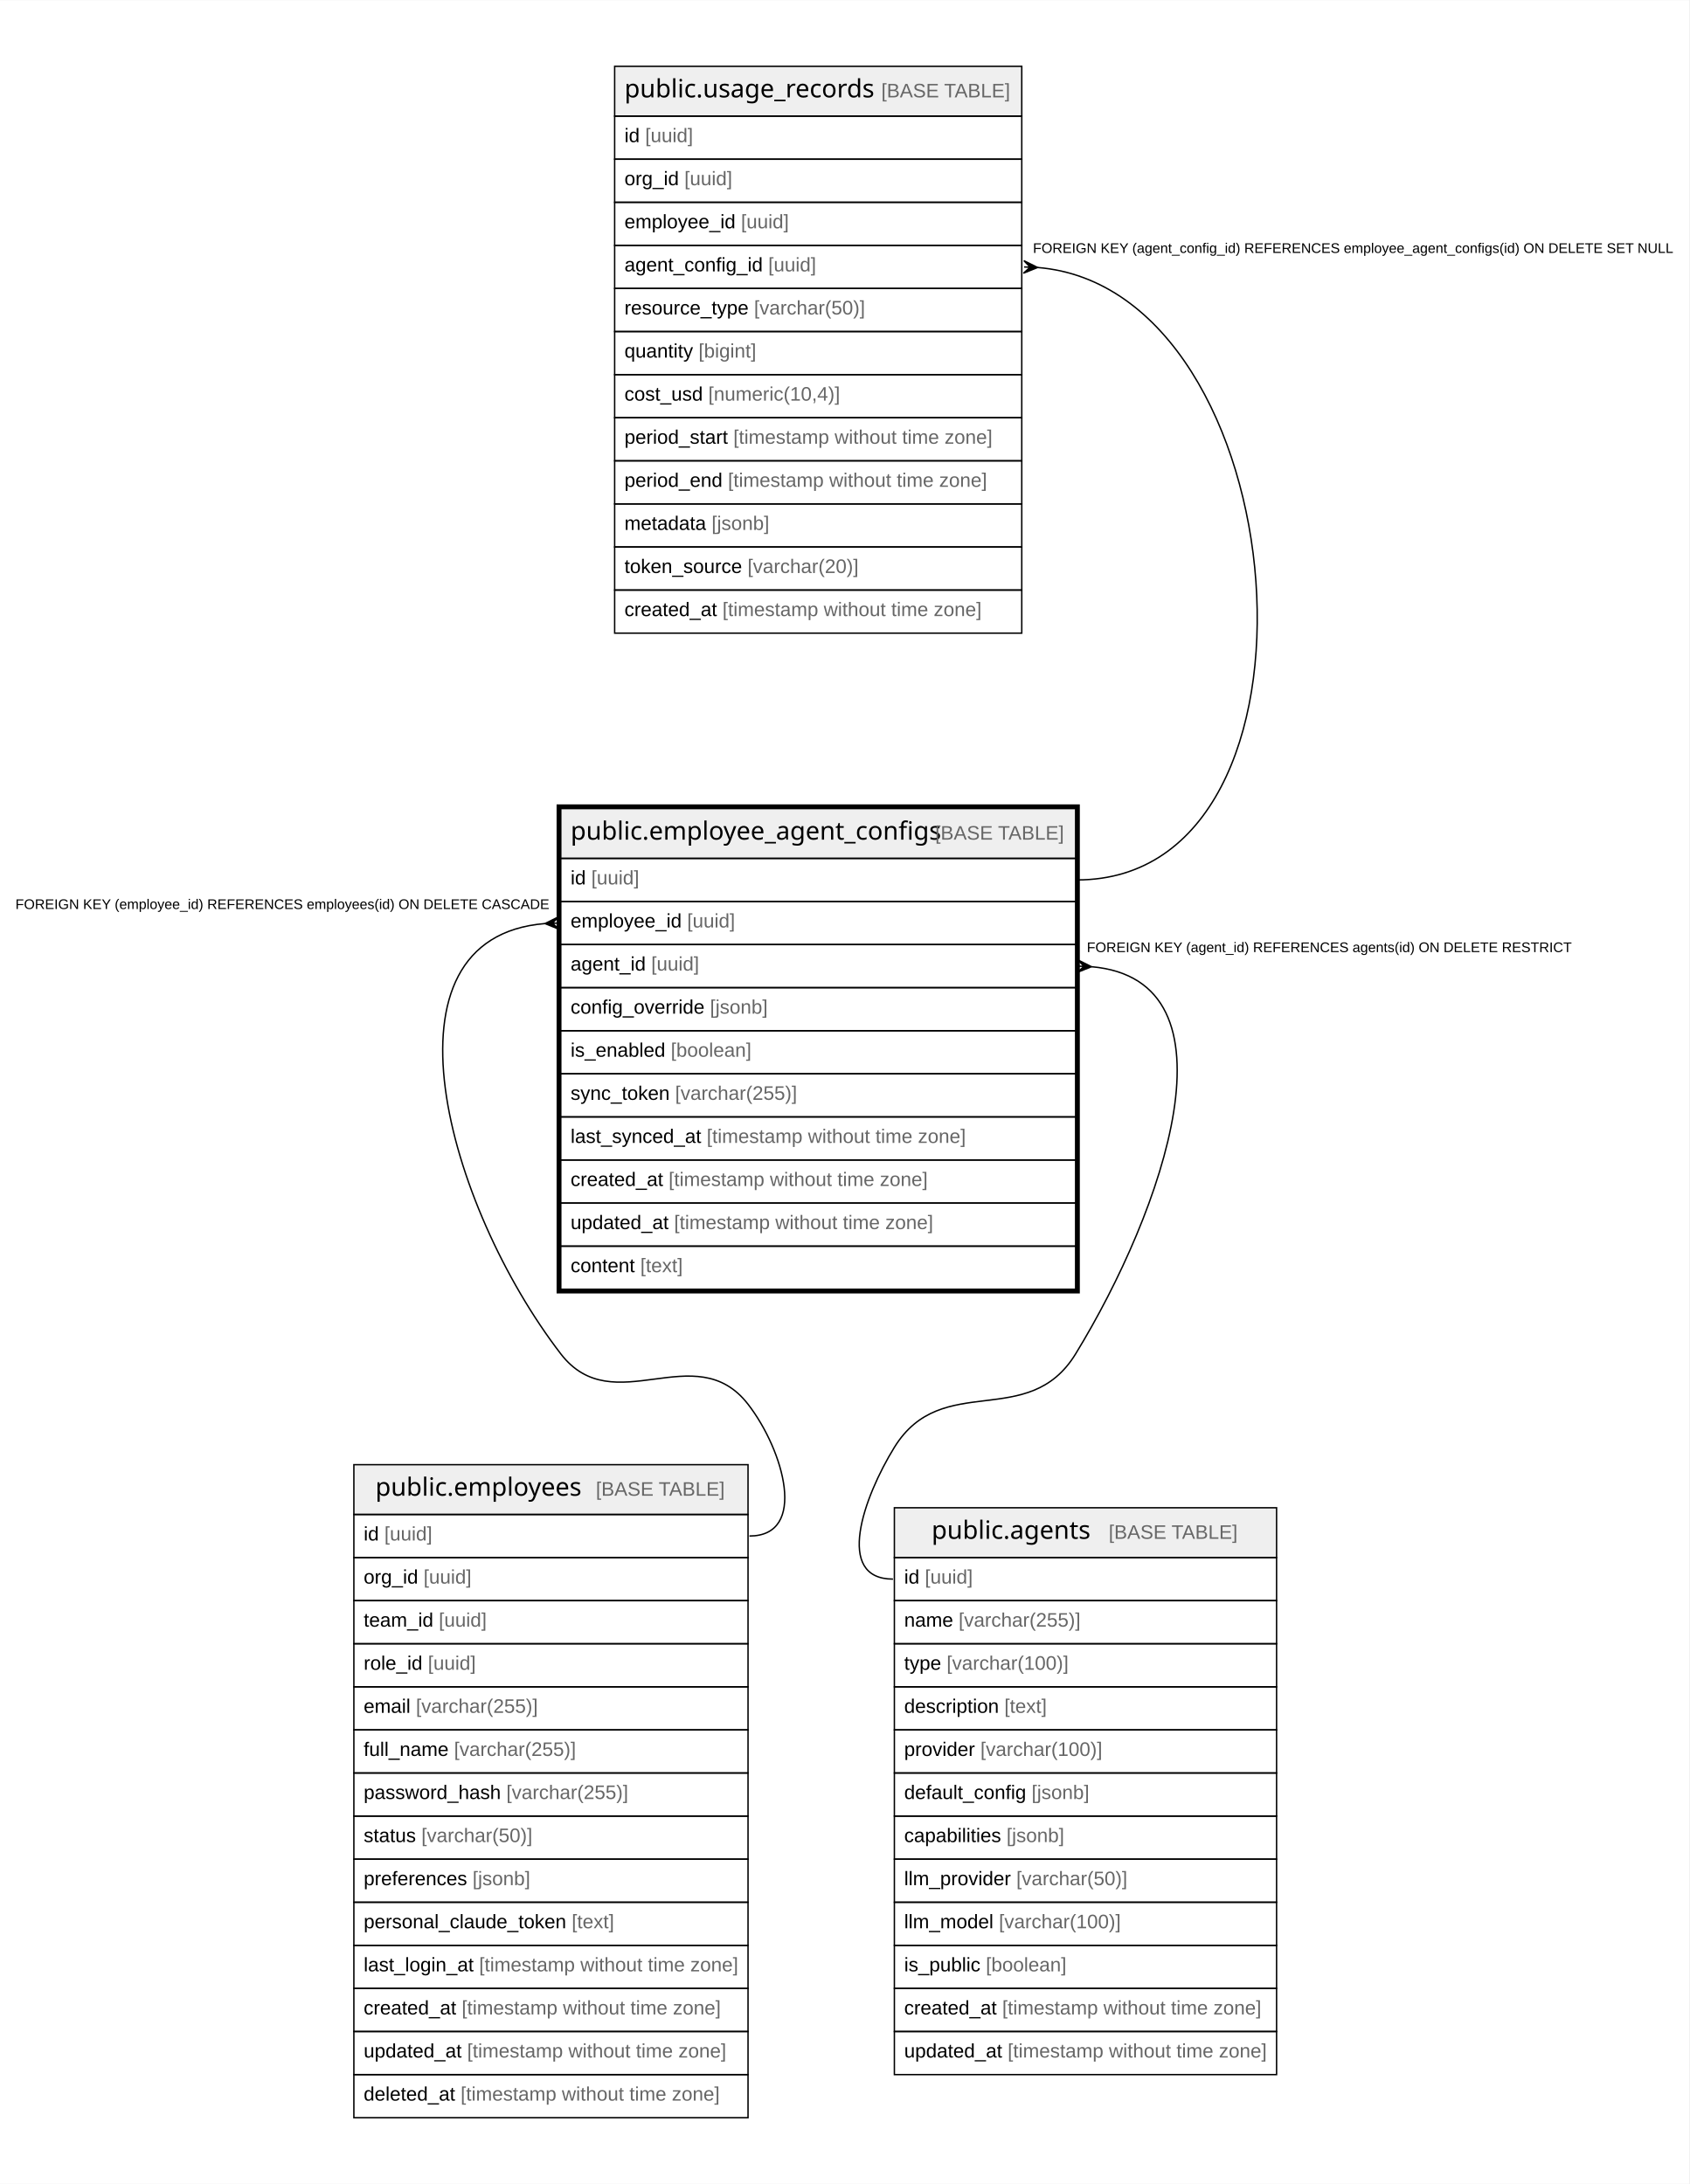
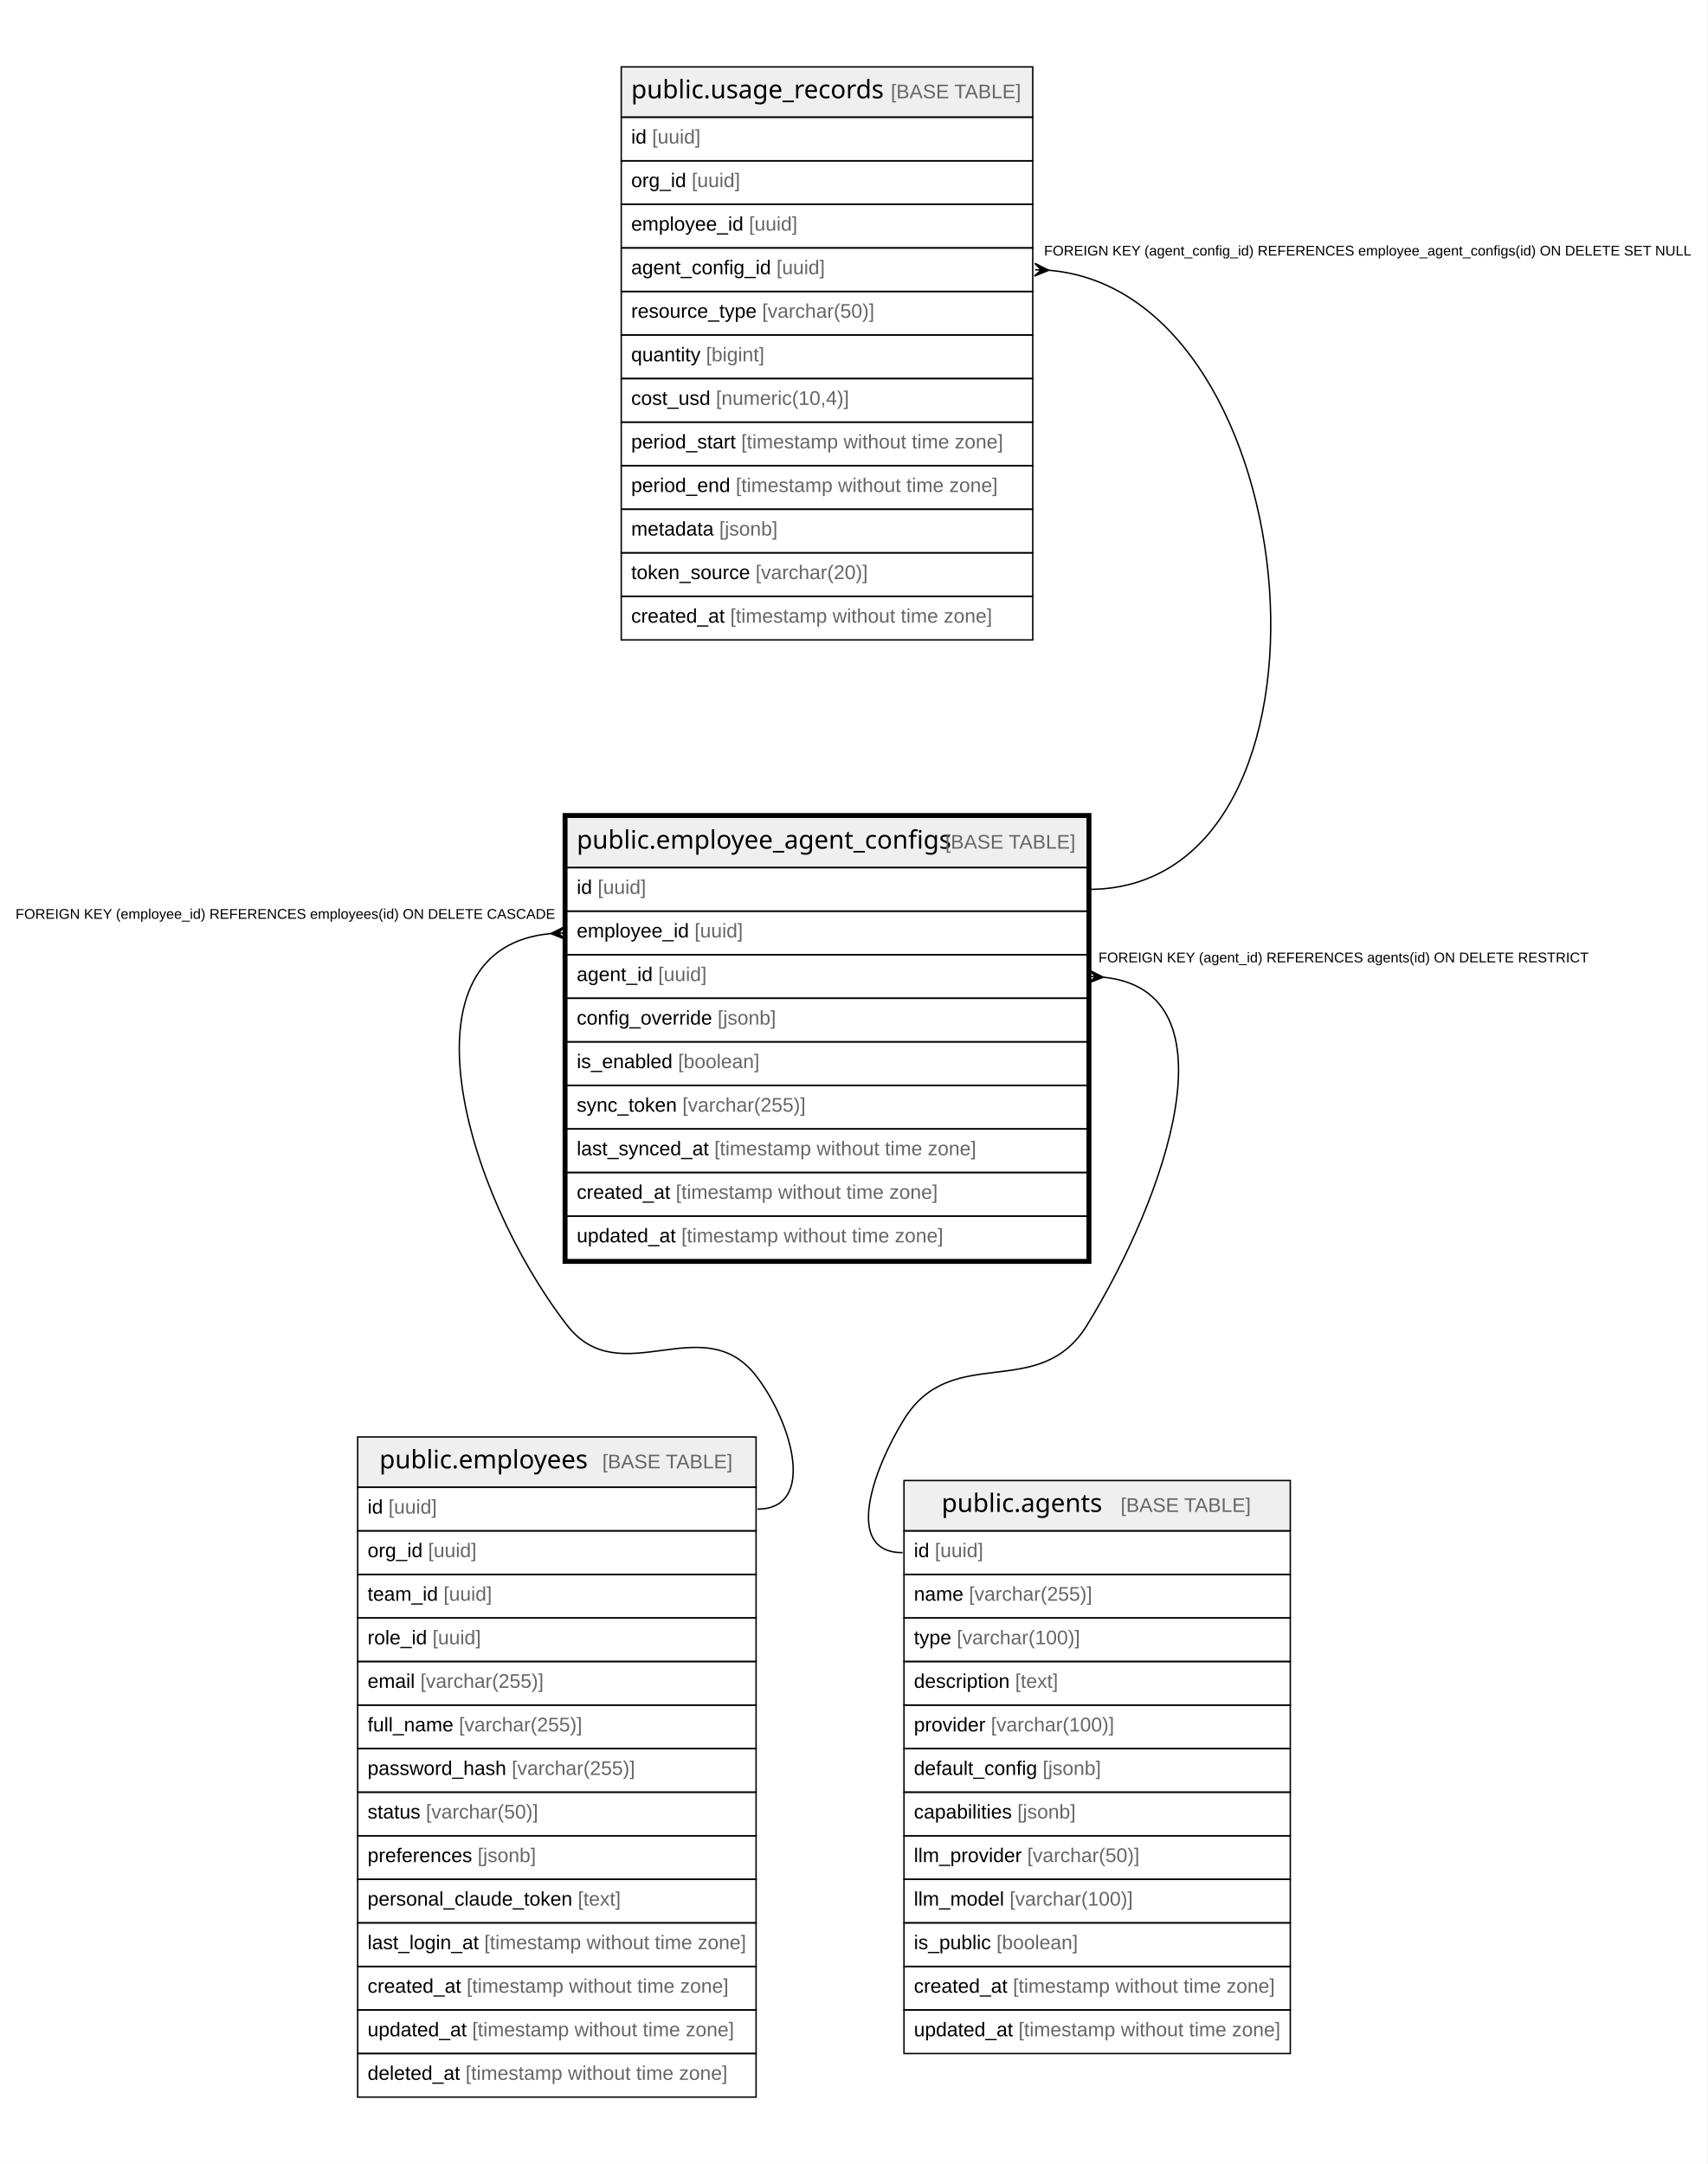
- <svg xmlns="http://www.w3.org/2000/svg" width="1207pt" height="1561pt" viewBox="0.00 0.00 1207.16 1560.80">
-   <g id="graph0" class="graph" transform="scale(1 1) rotate(0) translate(4 1556.8)">
-     <polygon fill="white" stroke="none" points="-4,4 -4,-1556.8 1203.16,-1556.8 1203.16,4 -4,4" />
+ <svg xmlns="http://www.w3.org/2000/svg" width="1207pt" height="1530pt" viewBox="0.00 0.00 1207.16 1530.00">
+   <g id="graph0" class="graph" transform="scale(1 1) rotate(0) translate(4 1526)">
+     <polygon fill="white" stroke="none" points="-4,4 -4,-1526 1203.16,-1526 1203.16,4 -4,4" />
    <g id="node1" class="node">
-       <polygon fill="#efefef" stroke="none" points="396.77,-943.4 396.77,-979 764.69,-979 764.69,-943.4 396.77,-943.4" />
-       <polygon fill="none" stroke="black" points="396.77,-943.4 396.77,-979 764.69,-979 764.69,-943.4 396.77,-943.4" />
-       <text text-anchor="start" x="403.77" y="-956.8" font-family="Arial Bold" font-size="18.00">public.employee_agent_configs</text>
-       <text text-anchor="start" x="633.2" y="-956.8" font-family="Arial" font-size="14.00">    </text>
-       <text text-anchor="start" x="664.32" y="-956.8" font-family="Arial" font-size="14.00" fill="#666666">[BASE TABLE]</text>
-       <polygon fill="none" stroke="black" points="396.77,-912.6 396.77,-943.4 764.69,-943.4 764.69,-912.6 396.77,-912.6" />
-       <text text-anchor="start" x="403.77" y="-924.8" font-family="Arial" font-size="14.00">id </text>
-       <text text-anchor="start" x="418.56" y="-924.8" font-family="Arial" font-size="14.00" fill="#666666">[uuid]</text>
+       <polygon fill="#efefef" stroke="none" points="396.77,-912.6 396.77,-948.2 764.69,-948.2 764.69,-912.6 396.77,-912.6" />
+       <polygon fill="none" stroke="black" points="396.77,-912.6 396.77,-948.2 764.69,-948.2 764.69,-912.6 396.77,-912.6" />
+       <text text-anchor="start" x="403.77" y="-926" font-family="Arial Bold" font-size="18.00">public.employee_agent_configs</text>
+       <text text-anchor="start" x="633.2" y="-926" font-family="Arial" font-size="14.00">    </text>
+       <text text-anchor="start" x="664.32" y="-926" font-family="Arial" font-size="14.00" fill="#666666">[BASE TABLE]</text>
      <polygon fill="none" stroke="black" points="396.77,-881.8 396.77,-912.6 764.69,-912.6 764.69,-881.8 396.77,-881.8" />
-       <text text-anchor="start" x="403.77" y="-894" font-family="Arial" font-size="14.00">employee_id </text>
-       <text text-anchor="start" x="487.05" y="-894" font-family="Arial" font-size="14.00" fill="#666666">[uuid]</text>
+       <text text-anchor="start" x="403.77" y="-894" font-family="Arial" font-size="14.00">id </text>
+       <text text-anchor="start" x="418.56" y="-894" font-family="Arial" font-size="14.00" fill="#666666">[uuid]</text>
      <polygon fill="none" stroke="black" points="396.77,-851 396.77,-881.8 764.69,-881.8 764.69,-851 396.77,-851" />
-       <text text-anchor="start" x="403.77" y="-863.2" font-family="Arial" font-size="14.00">agent_id </text>
-       <text text-anchor="start" x="461.38" y="-863.2" font-family="Arial" font-size="14.00" fill="#666666">[uuid]</text>
+       <text text-anchor="start" x="403.77" y="-863.2" font-family="Arial" font-size="14.00">employee_id </text>
+       <text text-anchor="start" x="487.05" y="-863.2" font-family="Arial" font-size="14.00" fill="#666666">[uuid]</text>
      <polygon fill="none" stroke="black" points="396.77,-820.2 396.77,-851 764.69,-851 764.69,-820.2 396.77,-820.2" />
-       <text text-anchor="start" x="403.77" y="-832.4" font-family="Arial" font-size="14.00">config_override </text>
-       <text text-anchor="start" x="503.39" y="-832.4" font-family="Arial" font-size="14.00" fill="#666666">[jsonb]</text>
+       <text text-anchor="start" x="403.77" y="-832.4" font-family="Arial" font-size="14.00">agent_id </text>
+       <text text-anchor="start" x="461.38" y="-832.4" font-family="Arial" font-size="14.00" fill="#666666">[uuid]</text>
      <polygon fill="none" stroke="black" points="396.77,-789.4 396.77,-820.2 764.69,-820.2 764.69,-789.4 396.77,-789.4" />
-       <text text-anchor="start" x="403.77" y="-801.6" font-family="Arial" font-size="14.00">is_enabled </text>
-       <text text-anchor="start" x="475.39" y="-801.6" font-family="Arial" font-size="14.00" fill="#666666">[boolean]</text>
+       <text text-anchor="start" x="403.77" y="-801.6" font-family="Arial" font-size="14.00">config_override </text>
+       <text text-anchor="start" x="503.39" y="-801.6" font-family="Arial" font-size="14.00" fill="#666666">[jsonb]</text>
      <polygon fill="none" stroke="black" points="396.77,-758.6 396.77,-789.4 764.69,-789.4 764.69,-758.6 396.77,-758.6" />
-       <text text-anchor="start" x="403.77" y="-770.8" font-family="Arial" font-size="14.00">sync_token </text>
-       <text text-anchor="start" x="478.48" y="-770.8" font-family="Arial" font-size="14.00" fill="#666666">[varchar(255)]</text>
+       <text text-anchor="start" x="403.77" y="-770.8" font-family="Arial" font-size="14.00">is_enabled </text>
+       <text text-anchor="start" x="475.39" y="-770.8" font-family="Arial" font-size="14.00" fill="#666666">[boolean]</text>
      <polygon fill="none" stroke="black" points="396.77,-727.8 396.77,-758.6 764.69,-758.6 764.69,-727.8 396.77,-727.8" />
-       <text text-anchor="start" x="403.77" y="-740" font-family="Arial" font-size="14.00">last_synced_at </text>
-       <text text-anchor="start" x="501.05" y="-740" font-family="Arial" font-size="14.00" fill="#666666">[timestamp without time zone]</text>
+       <text text-anchor="start" x="403.77" y="-740" font-family="Arial" font-size="14.00">sync_token </text>
+       <text text-anchor="start" x="478.48" y="-740" font-family="Arial" font-size="14.00" fill="#666666">[varchar(255)]</text>
      <polygon fill="none" stroke="black" points="396.77,-697 396.77,-727.8 764.69,-727.8 764.69,-697 396.77,-697" />
-       <text text-anchor="start" x="403.77" y="-709.2" font-family="Arial" font-size="14.00">created_at </text>
-       <text text-anchor="start" x="473.82" y="-709.2" font-family="Arial" font-size="14.00" fill="#666666">[timestamp without time zone]</text>
+       <text text-anchor="start" x="403.77" y="-709.2" font-family="Arial" font-size="14.00">last_synced_at </text>
+       <text text-anchor="start" x="501.05" y="-709.2" font-family="Arial" font-size="14.00" fill="#666666">[timestamp without time zone]</text>
      <polygon fill="none" stroke="black" points="396.77,-666.2 396.77,-697 764.69,-697 764.69,-666.2 396.77,-666.2" />
-       <text text-anchor="start" x="403.77" y="-678.4" font-family="Arial" font-size="14.00">updated_at </text>
-       <text text-anchor="start" x="477.73" y="-678.4" font-family="Arial" font-size="14.00" fill="#666666">[timestamp without time zone]</text>
+       <text text-anchor="start" x="403.77" y="-678.4" font-family="Arial" font-size="14.00">created_at </text>
+       <text text-anchor="start" x="473.82" y="-678.4" font-family="Arial" font-size="14.00" fill="#666666">[timestamp without time zone]</text>
      <polygon fill="none" stroke="black" points="396.77,-635.4 396.77,-666.2 764.69,-666.2 764.69,-635.4 396.77,-635.4" />
-       <text text-anchor="start" x="403.77" y="-647.6" font-family="Arial" font-size="14.00">content </text>
-       <text text-anchor="start" x="453.59" y="-647.6" font-family="Arial" font-size="14.00" fill="#666666">[text]</text>
-       <polygon fill="none" stroke="black" stroke-width="3" points="395.27,-633.9 395.27,-980.5 766.19,-980.5 766.19,-633.9 395.27,-633.9" />
+       <text text-anchor="start" x="403.77" y="-647.6" font-family="Arial" font-size="14.00">updated_at </text>
+       <text text-anchor="start" x="477.73" y="-647.6" font-family="Arial" font-size="14.00" fill="#666666">[timestamp without time zone]</text>
+       <polygon fill="none" stroke="black" stroke-width="3" points="395.27,-633.9 395.27,-949.7 766.19,-949.7 766.19,-633.9 395.27,-633.9" />
    </g>
    <g id="node3" class="node">
      <polygon fill="#efefef" stroke="none" points="248.89,-474.4 248.89,-510 530.58,-510 530.58,-474.4 248.89,-474.4" />
      <polygon fill="none" stroke="black" points="248.89,-474.4 248.89,-510 530.58,-510 530.58,-474.4 248.89,-474.4" />
      <text text-anchor="start" x="264.25" y="-487.8" font-family="Arial Bold" font-size="18.00">public.employees</text>
      <text text-anchor="start" x="390.72" y="-487.8" font-family="Arial" font-size="14.00">    </text>
      <text text-anchor="start" x="421.84" y="-487.8" font-family="Arial" font-size="14.00" fill="#666666">[BASE TABLE]</text>
      <polygon fill="none" stroke="black" points="248.89,-443.6 248.89,-474.4 530.58,-474.4 530.58,-443.6 248.89,-443.6" />
      <text text-anchor="start" x="255.89" y="-455.8" font-family="Arial" font-size="14.00">id </text>
      <text text-anchor="start" x="270.67" y="-455.8" font-family="Arial" font-size="14.00" fill="#666666">[uuid]</text>
      <polygon fill="none" stroke="black" points="248.89,-412.8 248.89,-443.6 530.58,-443.6 530.58,-412.8 248.89,-412.8" />
      <text text-anchor="start" x="255.89" y="-425" font-family="Arial" font-size="14.00">org_id </text>
      <text text-anchor="start" x="298.69" y="-425" font-family="Arial" font-size="14.00" fill="#666666">[uuid]</text>
      <polygon fill="none" stroke="black" points="248.89,-382 248.89,-412.8 530.58,-412.8 530.58,-382 248.89,-382" />
      <text text-anchor="start" x="255.89" y="-394.2" font-family="Arial" font-size="14.00">team_id </text>
      <text text-anchor="start" x="309.58" y="-394.2" font-family="Arial" font-size="14.00" fill="#666666">[uuid]</text>
      <polygon fill="none" stroke="black" points="248.89,-351.2 248.89,-382 530.58,-382 530.58,-351.2 248.89,-351.2" />
      <text text-anchor="start" x="255.89" y="-363.4" font-family="Arial" font-size="14.00">role_id </text>
      <text text-anchor="start" x="301.8" y="-363.4" font-family="Arial" font-size="14.00" fill="#666666">[uuid]</text>
      <polygon fill="none" stroke="black" points="248.89,-320.4 248.89,-351.2 530.58,-351.2 530.58,-320.4 248.89,-320.4" />
      <text text-anchor="start" x="255.89" y="-332.6" font-family="Arial" font-size="14.00">email </text>
      <text text-anchor="start" x="293.23" y="-332.6" font-family="Arial" font-size="14.00" fill="#666666">[varchar(255)]</text>
      <polygon fill="none" stroke="black" points="248.89,-289.6 248.89,-320.4 530.58,-320.4 530.58,-289.6 248.89,-289.6" />
      <text text-anchor="start" x="255.89" y="-301.8" font-family="Arial" font-size="14.00">full_name </text>
      <text text-anchor="start" x="320.48" y="-301.8" font-family="Arial" font-size="14.00" fill="#666666">[varchar(255)]</text>
      <polygon fill="none" stroke="black" points="248.89,-258.8 248.89,-289.6 530.58,-289.6 530.58,-258.8 248.89,-258.8" />
      <text text-anchor="start" x="255.89" y="-271" font-family="Arial" font-size="14.00">password_hash </text>
      <text text-anchor="start" x="357.84" y="-271" font-family="Arial" font-size="14.00" fill="#666666">[varchar(255)]</text>
      <polygon fill="none" stroke="black" points="248.89,-228 248.89,-258.8 530.58,-258.8 530.58,-228 248.89,-228" />
      <text text-anchor="start" x="255.89" y="-240.2" font-family="Arial" font-size="14.00">status </text>
      <text text-anchor="start" x="297.13" y="-240.2" font-family="Arial" font-size="14.00" fill="#666666">[varchar(50)]</text>
      <polygon fill="none" stroke="black" points="248.89,-197.2 248.89,-228 530.58,-228 530.58,-197.2 248.89,-197.2" />
      <text text-anchor="start" x="255.89" y="-209.4" font-family="Arial" font-size="14.00">preferences </text>
      <text text-anchor="start" x="333.71" y="-209.4" font-family="Arial" font-size="14.00" fill="#666666">[jsonb]</text>
      <polygon fill="none" stroke="black" points="248.89,-166.4 248.89,-197.2 530.58,-197.2 530.58,-166.4 248.89,-166.4" />
      <text text-anchor="start" x="255.89" y="-178.6" font-family="Arial" font-size="14.00">personal_claude_token </text>
      <text text-anchor="start" x="404.56" y="-178.6" font-family="Arial" font-size="14.00" fill="#666666">[text]</text>
      <polygon fill="none" stroke="black" points="248.89,-135.6 248.89,-166.4 530.58,-166.4 530.58,-135.6 248.89,-135.6" />
      <text text-anchor="start" x="255.89" y="-147.8" font-family="Arial" font-size="14.00">last_login_at </text>
      <text text-anchor="start" x="338.39" y="-147.8" font-family="Arial" font-size="14.00" fill="#666666">[timestamp without time zone]</text>
      <polygon fill="none" stroke="black" points="248.89,-104.8 248.89,-135.6 530.58,-135.6 530.58,-104.8 248.89,-104.8" />
      <text text-anchor="start" x="255.89" y="-117" font-family="Arial" font-size="14.00">created_at </text>
      <text text-anchor="start" x="325.94" y="-117" font-family="Arial" font-size="14.00" fill="#666666">[timestamp without time zone]</text>
      <polygon fill="none" stroke="black" points="248.89,-74 248.89,-104.8 530.58,-104.8 530.58,-74 248.89,-74" />
      <text text-anchor="start" x="255.89" y="-86.2" font-family="Arial" font-size="14.00">updated_at </text>
      <text text-anchor="start" x="329.85" y="-86.2" font-family="Arial" font-size="14.00" fill="#666666">[timestamp without time zone]</text>
      <polygon fill="none" stroke="black" points="248.89,-43.2 248.89,-74 530.58,-74 530.58,-43.2 248.89,-43.2" />
      <text text-anchor="start" x="255.89" y="-55.4" font-family="Arial" font-size="14.00">deleted_at </text>
      <text text-anchor="start" x="325.17" y="-55.4" font-family="Arial" font-size="14.00" fill="#666666">[timestamp without time zone]</text>
    </g>
    <g id="edge2" class="edge">
-       <path fill="none" stroke="black" d="M385.34,-896.79C261.77,-886.74 315.52,-694.85 396.77,-589.2 434.32,-540.38 492.85,-601.88 530.58,-553.2 556.22,-520.11 573.45,-459 531.58,-459" />
-       <polygon fill="black" stroke="black" points="385.45,-896.79 395.26,-901.68 390.78,-897 395.1,-897.17 395.1,-897.17 395.1,-897.17 390.78,-897 395.62,-892.69 385.45,-896.79" />
-       <text text-anchor="start" x="7" y="-907.2" font-family="Arial" font-size="10.00">FOREIGN KEY (employee_id) REFERENCES employees(id) ON DELETE CASCADE</text>
+       <path fill="none" stroke="black" d="M385.38,-865.94C275.47,-855.95 323.85,-683.98 396.77,-589.2 434.32,-540.39 492.85,-601.88 530.58,-553.2 556.22,-520.11 573.45,-459 531.58,-459" />
+       <polygon fill="black" stroke="black" points="385.45,-865.95 395.24,-870.88 390.78,-866.18 395.1,-866.37 395.1,-866.37 395.1,-866.37 390.78,-866.18 395.64,-861.89 385.45,-865.95" />
+       <text text-anchor="start" x="7" y="-876.4" font-family="Arial" font-size="10.00">FOREIGN KEY (employee_id) REFERENCES employees(id) ON DELETE CASCADE</text>
    </g>
    <g id="node4" class="node">
      <polygon fill="#efefef" stroke="none" points="635.16,-443.6 635.16,-479.2 908.3,-479.2 908.3,-443.6 635.16,-443.6" />
      <polygon fill="none" stroke="black" points="635.16,-443.6 635.16,-479.2 908.3,-479.2 908.3,-443.6 635.16,-443.6" />
      <text text-anchor="start" x="661.75" y="-457" font-family="Arial Bold" font-size="18.00">public.agents</text>
      <text text-anchor="start" x="757.23" y="-457" font-family="Arial" font-size="14.00">    </text>
      <text text-anchor="start" x="788.34" y="-457" font-family="Arial" font-size="14.00" fill="#666666">[BASE TABLE]</text>
      <polygon fill="none" stroke="black" points="635.16,-412.8 635.16,-443.6 908.3,-443.6 908.3,-412.8 635.16,-412.8" />
      <text text-anchor="start" x="642.16" y="-425" font-family="Arial" font-size="14.00">id </text>
      <text text-anchor="start" x="656.95" y="-425" font-family="Arial" font-size="14.00" fill="#666666">[uuid]</text>
      <polygon fill="none" stroke="black" points="635.16,-382 635.16,-412.8 908.3,-412.8 908.3,-382 635.16,-382" />
      <text text-anchor="start" x="642.16" y="-394.2" font-family="Arial" font-size="14.00">name </text>
      <text text-anchor="start" x="681.07" y="-394.2" font-family="Arial" font-size="14.00" fill="#666666">[varchar(255)]</text>
      <polygon fill="none" stroke="black" points="635.16,-351.2 635.16,-382 908.3,-382 908.3,-351.2 635.16,-351.2" />
      <text text-anchor="start" x="642.16" y="-363.4" font-family="Arial" font-size="14.00">type </text>
      <text text-anchor="start" x="672.51" y="-363.4" font-family="Arial" font-size="14.00" fill="#666666">[varchar(100)]</text>
      <polygon fill="none" stroke="black" points="635.16,-320.4 635.16,-351.2 908.3,-351.2 908.3,-320.4 635.16,-320.4" />
      <text text-anchor="start" x="642.16" y="-332.6" font-family="Arial" font-size="14.00">description </text>
      <text text-anchor="start" x="713.75" y="-332.6" font-family="Arial" font-size="14.00" fill="#666666">[text]</text>
      <polygon fill="none" stroke="black" points="635.16,-289.6 635.16,-320.4 908.3,-320.4 908.3,-289.6 635.16,-289.6" />
      <text text-anchor="start" x="642.16" y="-301.8" font-family="Arial" font-size="14.00">provider </text>
      <text text-anchor="start" x="696.63" y="-301.8" font-family="Arial" font-size="14.00" fill="#666666">[varchar(100)]</text>
      <polygon fill="none" stroke="black" points="635.16,-258.8 635.16,-289.6 908.3,-289.6 908.3,-258.8 635.16,-258.8" />
      <text text-anchor="start" x="642.16" y="-271" font-family="Arial" font-size="14.00">default_config </text>
      <text text-anchor="start" x="733.23" y="-271" font-family="Arial" font-size="14.00" fill="#666666">[jsonb]</text>
      <polygon fill="none" stroke="black" points="635.16,-228 635.16,-258.8 908.3,-258.8 908.3,-228 635.16,-228" />
      <text text-anchor="start" x="642.16" y="-240.2" font-family="Arial" font-size="14.00">capabilities </text>
      <text text-anchor="start" x="715.31" y="-240.2" font-family="Arial" font-size="14.00" fill="#666666">[jsonb]</text>
      <polygon fill="none" stroke="black" points="635.16,-197.2 635.16,-228 908.3,-228 908.3,-197.2 635.16,-197.2" />
      <text text-anchor="start" x="642.16" y="-209.4" font-family="Arial" font-size="14.00">llm_provider </text>
      <text text-anchor="start" x="722.3" y="-209.4" font-family="Arial" font-size="14.00" fill="#666666">[varchar(50)]</text>
      <polygon fill="none" stroke="black" points="635.16,-166.4 635.16,-197.2 908.3,-197.2 908.3,-166.4 635.16,-166.4" />
      <text text-anchor="start" x="642.16" y="-178.6" font-family="Arial" font-size="14.00">llm_model </text>
      <text text-anchor="start" x="709.85" y="-178.6" font-family="Arial" font-size="14.00" fill="#666666">[varchar(100)]</text>
      <polygon fill="none" stroke="black" points="635.16,-135.6 635.16,-166.4 908.3,-166.4 908.3,-135.6 635.16,-135.6" />
      <text text-anchor="start" x="642.16" y="-147.8" font-family="Arial" font-size="14.00">is_public </text>
      <text text-anchor="start" x="700.53" y="-147.8" font-family="Arial" font-size="14.00" fill="#666666">[boolean]</text>
      <polygon fill="none" stroke="black" points="635.16,-104.8 635.16,-135.6 908.3,-135.6 908.3,-104.8 635.16,-104.8" />
      <text text-anchor="start" x="642.16" y="-117" font-family="Arial" font-size="14.00">created_at </text>
      <text text-anchor="start" x="712.21" y="-117" font-family="Arial" font-size="14.00" fill="#666666">[timestamp without time zone]</text>
      <polygon fill="none" stroke="black" points="635.16,-74 635.16,-104.8 908.3,-104.8 908.3,-74 635.16,-74" />
      <text text-anchor="start" x="642.16" y="-86.2" font-family="Arial" font-size="14.00">updated_at </text>
      <text text-anchor="start" x="716.12" y="-86.2" font-family="Arial" font-size="14.00" fill="#666666">[timestamp without time zone]</text>
    </g>
    <g id="edge3" class="edge">
-       <path fill="none" stroke="black" d="M776.05,-865.96C885.38,-856.37 827.11,-691.21 764.69,-589.2 730.88,-533.95 669.16,-577.53 635.16,-522.4 613.18,-486.76 592.29,-428.2 634.16,-428.2" />
-       <polygon fill="black" stroke="black" points="776.02,-865.96 765.84,-861.89 770.69,-866.19 766.36,-866.37 766.36,-866.37 766.36,-866.37 770.69,-866.19 766.22,-870.88 776.02,-865.96" />
-       <text text-anchor="start" x="772.69" y="-876.4" font-family="Arial" font-size="10.00">FOREIGN KEY (agent_id) REFERENCES agents(id) ON DELETE RESTRICT</text>
+       <path fill="none" stroke="black" d="M776.07,-835.1C871.66,-825.51 819.97,-679.5 764.69,-589.2 730.87,-533.96 669.16,-577.53 635.16,-522.4 613.18,-486.76 592.29,-428.2 634.16,-428.2" />
+       <polygon fill="black" stroke="black" points="776.01,-835.1 765.81,-831.09 770.69,-835.36 766.36,-835.57 766.36,-835.57 766.36,-835.57 770.69,-835.36 766.24,-840.08 776.01,-835.1" />
+       <text text-anchor="start" x="772.69" y="-845.6" font-family="Arial" font-size="10.00">FOREIGN KEY (agent_id) REFERENCES agents(id) ON DELETE RESTRICT</text>
    </g>
    <g id="node2" class="node">
-       <polygon fill="#efefef" stroke="none" points="435.26,-1474 435.26,-1509.6 726.2,-1509.6 726.2,-1474 435.26,-1474" />
-       <polygon fill="none" stroke="black" points="435.26,-1474 435.26,-1509.6 726.2,-1509.6 726.2,-1474 435.26,-1474" />
-       <text text-anchor="start" x="442.26" y="-1487.4" font-family="Arial Bold" font-size="18.00">public.usage_records</text>
-       <text text-anchor="start" x="594.71" y="-1487.4" font-family="Arial" font-size="14.00">    </text>
-       <text text-anchor="start" x="625.83" y="-1487.4" font-family="Arial" font-size="14.00" fill="#666666">[BASE TABLE]</text>
-       <polygon fill="none" stroke="black" points="435.26,-1443.2 435.26,-1474 726.2,-1474 726.2,-1443.2 435.26,-1443.2" />
-       <text text-anchor="start" x="442.26" y="-1455.4" font-family="Arial" font-size="14.00">id </text>
-       <text text-anchor="start" x="457.05" y="-1455.4" font-family="Arial" font-size="14.00" fill="#666666">[uuid]</text>
+       <polygon fill="#efefef" stroke="none" points="435.26,-1443.2 435.26,-1478.8 726.2,-1478.8 726.2,-1443.2 435.26,-1443.2" />
+       <polygon fill="none" stroke="black" points="435.26,-1443.2 435.26,-1478.8 726.2,-1478.8 726.2,-1443.2 435.26,-1443.2" />
+       <text text-anchor="start" x="442.26" y="-1456.6" font-family="Arial Bold" font-size="18.00">public.usage_records</text>
+       <text text-anchor="start" x="594.71" y="-1456.6" font-family="Arial" font-size="14.00">    </text>
+       <text text-anchor="start" x="625.83" y="-1456.6" font-family="Arial" font-size="14.00" fill="#666666">[BASE TABLE]</text>
      <polygon fill="none" stroke="black" points="435.26,-1412.4 435.26,-1443.2 726.2,-1443.2 726.2,-1412.4 435.26,-1412.4" />
-       <text text-anchor="start" x="442.26" y="-1424.6" font-family="Arial" font-size="14.00">org_id </text>
-       <text text-anchor="start" x="485.07" y="-1424.6" font-family="Arial" font-size="14.00" fill="#666666">[uuid]</text>
+       <text text-anchor="start" x="442.26" y="-1424.6" font-family="Arial" font-size="14.00">id </text>
+       <text text-anchor="start" x="457.05" y="-1424.6" font-family="Arial" font-size="14.00" fill="#666666">[uuid]</text>
      <polygon fill="none" stroke="black" points="435.26,-1381.6 435.26,-1412.4 726.2,-1412.4 726.2,-1381.6 435.26,-1381.6" />
-       <text text-anchor="start" x="442.26" y="-1393.8" font-family="Arial" font-size="14.00">employee_id </text>
-       <text text-anchor="start" x="525.54" y="-1393.8" font-family="Arial" font-size="14.00" fill="#666666">[uuid]</text>
+       <text text-anchor="start" x="442.26" y="-1393.8" font-family="Arial" font-size="14.00">org_id </text>
+       <text text-anchor="start" x="485.07" y="-1393.8" font-family="Arial" font-size="14.00" fill="#666666">[uuid]</text>
      <polygon fill="none" stroke="black" points="435.26,-1350.8 435.26,-1381.6 726.2,-1381.6 726.2,-1350.8 435.26,-1350.8" />
-       <text text-anchor="start" x="442.26" y="-1363" font-family="Arial" font-size="14.00">agent_config_id </text>
-       <text text-anchor="start" x="545.02" y="-1363" font-family="Arial" font-size="14.00" fill="#666666">[uuid]</text>
+       <text text-anchor="start" x="442.26" y="-1363" font-family="Arial" font-size="14.00">employee_id </text>
+       <text text-anchor="start" x="525.54" y="-1363" font-family="Arial" font-size="14.00" fill="#666666">[uuid]</text>
      <polygon fill="none" stroke="black" points="435.26,-1320 435.26,-1350.8 726.2,-1350.8 726.2,-1320 435.26,-1320" />
-       <text text-anchor="start" x="442.26" y="-1332.2" font-family="Arial" font-size="14.00">resource_type </text>
-       <text text-anchor="start" x="534.87" y="-1332.2" font-family="Arial" font-size="14.00" fill="#666666">[varchar(50)]</text>
+       <text text-anchor="start" x="442.26" y="-1332.2" font-family="Arial" font-size="14.00">agent_config_id </text>
+       <text text-anchor="start" x="545.02" y="-1332.2" font-family="Arial" font-size="14.00" fill="#666666">[uuid]</text>
      <polygon fill="none" stroke="black" points="435.26,-1289.2 435.26,-1320 726.2,-1320 726.2,-1289.2 435.26,-1289.2" />
-       <text text-anchor="start" x="442.26" y="-1301.4" font-family="Arial" font-size="14.00">quantity </text>
-       <text text-anchor="start" x="495.19" y="-1301.4" font-family="Arial" font-size="14.00" fill="#666666">[bigint]</text>
+       <text text-anchor="start" x="442.26" y="-1301.4" font-family="Arial" font-size="14.00">resource_type </text>
+       <text text-anchor="start" x="534.87" y="-1301.4" font-family="Arial" font-size="14.00" fill="#666666">[varchar(50)]</text>
      <polygon fill="none" stroke="black" points="435.26,-1258.4 435.26,-1289.2 726.2,-1289.2 726.2,-1258.4 435.26,-1258.4" />
-       <text text-anchor="start" x="442.26" y="-1270.6" font-family="Arial" font-size="14.00">cost_usd </text>
-       <text text-anchor="start" x="502.19" y="-1270.6" font-family="Arial" font-size="14.00" fill="#666666">[numeric(10,4)]</text>
+       <text text-anchor="start" x="442.26" y="-1270.6" font-family="Arial" font-size="14.00">quantity </text>
+       <text text-anchor="start" x="495.19" y="-1270.6" font-family="Arial" font-size="14.00" fill="#666666">[bigint]</text>
      <polygon fill="none" stroke="black" points="435.26,-1227.6 435.26,-1258.4 726.2,-1258.4 726.2,-1227.6 435.26,-1227.6" />
-       <text text-anchor="start" x="442.26" y="-1239.8" font-family="Arial" font-size="14.00">period_start </text>
-       <text text-anchor="start" x="520.08" y="-1239.8" font-family="Arial" font-size="14.00" fill="#666666">[timestamp without time zone]</text>
+       <text text-anchor="start" x="442.26" y="-1239.8" font-family="Arial" font-size="14.00">cost_usd </text>
+       <text text-anchor="start" x="502.19" y="-1239.8" font-family="Arial" font-size="14.00" fill="#666666">[numeric(10,4)]</text>
      <polygon fill="none" stroke="black" points="435.26,-1196.8 435.26,-1227.6 726.2,-1227.6 726.2,-1196.8 435.26,-1196.8" />
-       <text text-anchor="start" x="442.26" y="-1209" font-family="Arial" font-size="14.00">period_end </text>
-       <text text-anchor="start" x="516.22" y="-1209" font-family="Arial" font-size="14.00" fill="#666666">[timestamp without time zone]</text>
+       <text text-anchor="start" x="442.26" y="-1209" font-family="Arial" font-size="14.00">period_start </text>
+       <text text-anchor="start" x="520.08" y="-1209" font-family="Arial" font-size="14.00" fill="#666666">[timestamp without time zone]</text>
      <polygon fill="none" stroke="black" points="435.26,-1166 435.26,-1196.8 726.2,-1196.8 726.2,-1166 435.26,-1166" />
-       <text text-anchor="start" x="442.26" y="-1178.2" font-family="Arial" font-size="14.00">metadata </text>
-       <text text-anchor="start" x="504.53" y="-1178.2" font-family="Arial" font-size="14.00" fill="#666666">[jsonb]</text>
+       <text text-anchor="start" x="442.26" y="-1178.2" font-family="Arial" font-size="14.00">period_end </text>
+       <text text-anchor="start" x="516.22" y="-1178.2" font-family="Arial" font-size="14.00" fill="#666666">[timestamp without time zone]</text>
      <polygon fill="none" stroke="black" points="435.26,-1135.2 435.26,-1166 726.2,-1166 726.2,-1135.2 435.26,-1135.2" />
-       <text text-anchor="start" x="442.26" y="-1147.4" font-family="Arial" font-size="14.00">token_source </text>
-       <text text-anchor="start" x="530.21" y="-1147.4" font-family="Arial" font-size="14.00" fill="#666666">[varchar(20)]</text>
+       <text text-anchor="start" x="442.26" y="-1147.4" font-family="Arial" font-size="14.00">metadata </text>
+       <text text-anchor="start" x="504.53" y="-1147.4" font-family="Arial" font-size="14.00" fill="#666666">[jsonb]</text>
      <polygon fill="none" stroke="black" points="435.26,-1104.4 435.26,-1135.2 726.2,-1135.2 726.2,-1104.4 435.26,-1104.4" />
-       <text text-anchor="start" x="442.26" y="-1116.6" font-family="Arial" font-size="14.00">created_at </text>
-       <text text-anchor="start" x="512.31" y="-1116.6" font-family="Arial" font-size="14.00" fill="#666666">[timestamp without time zone]</text>
+       <text text-anchor="start" x="442.26" y="-1116.6" font-family="Arial" font-size="14.00">token_source </text>
+       <text text-anchor="start" x="530.21" y="-1116.6" font-family="Arial" font-size="14.00" fill="#666666">[varchar(20)]</text>
+       <polygon fill="none" stroke="black" points="435.26,-1073.6 435.26,-1104.4 726.2,-1104.4 726.2,-1073.6 435.26,-1073.6" />
+       <text text-anchor="start" x="442.26" y="-1085.8" font-family="Arial" font-size="14.00">created_at </text>
+       <text text-anchor="start" x="512.31" y="-1085.8" font-family="Arial" font-size="14.00" fill="#666666">[timestamp without time zone]</text>
    </g>
    <g id="edge1" class="edge">
-       <path fill="none" stroke="black" d="M737.36,-1365.8C923.99,-1350.93 957.76,-928 765.69,-928" />
-       <polygon fill="black" stroke="black" points="737.53,-1365.79 727.36,-1361.69 732.2,-1366 727.87,-1366.17 727.87,-1366.17 727.87,-1366.17 732.2,-1366 727.71,-1370.68 737.53,-1365.79" />
-       <text text-anchor="start" x="734.2" y="-1376.2" font-family="Arial" font-size="10.00">FOREIGN KEY (agent_config_id) REFERENCES employee_agent_configs(id) ON DELETE SET NULL</text>
+       <path fill="none" stroke="black" d="M737.36,-1335C923.99,-1320.13 957.76,-897.2 765.69,-897.2" />
+       <polygon fill="black" stroke="black" points="737.53,-1334.99 727.36,-1330.89 732.2,-1335.2 727.87,-1335.37 727.87,-1335.37 727.87,-1335.37 732.2,-1335.2 727.71,-1339.88 737.53,-1334.99" />
+       <text text-anchor="start" x="734.2" y="-1345.4" font-family="Arial" font-size="10.00">FOREIGN KEY (agent_config_id) REFERENCES employee_agent_configs(id) ON DELETE SET NULL</text>
    </g>
  </g>
</svg>
